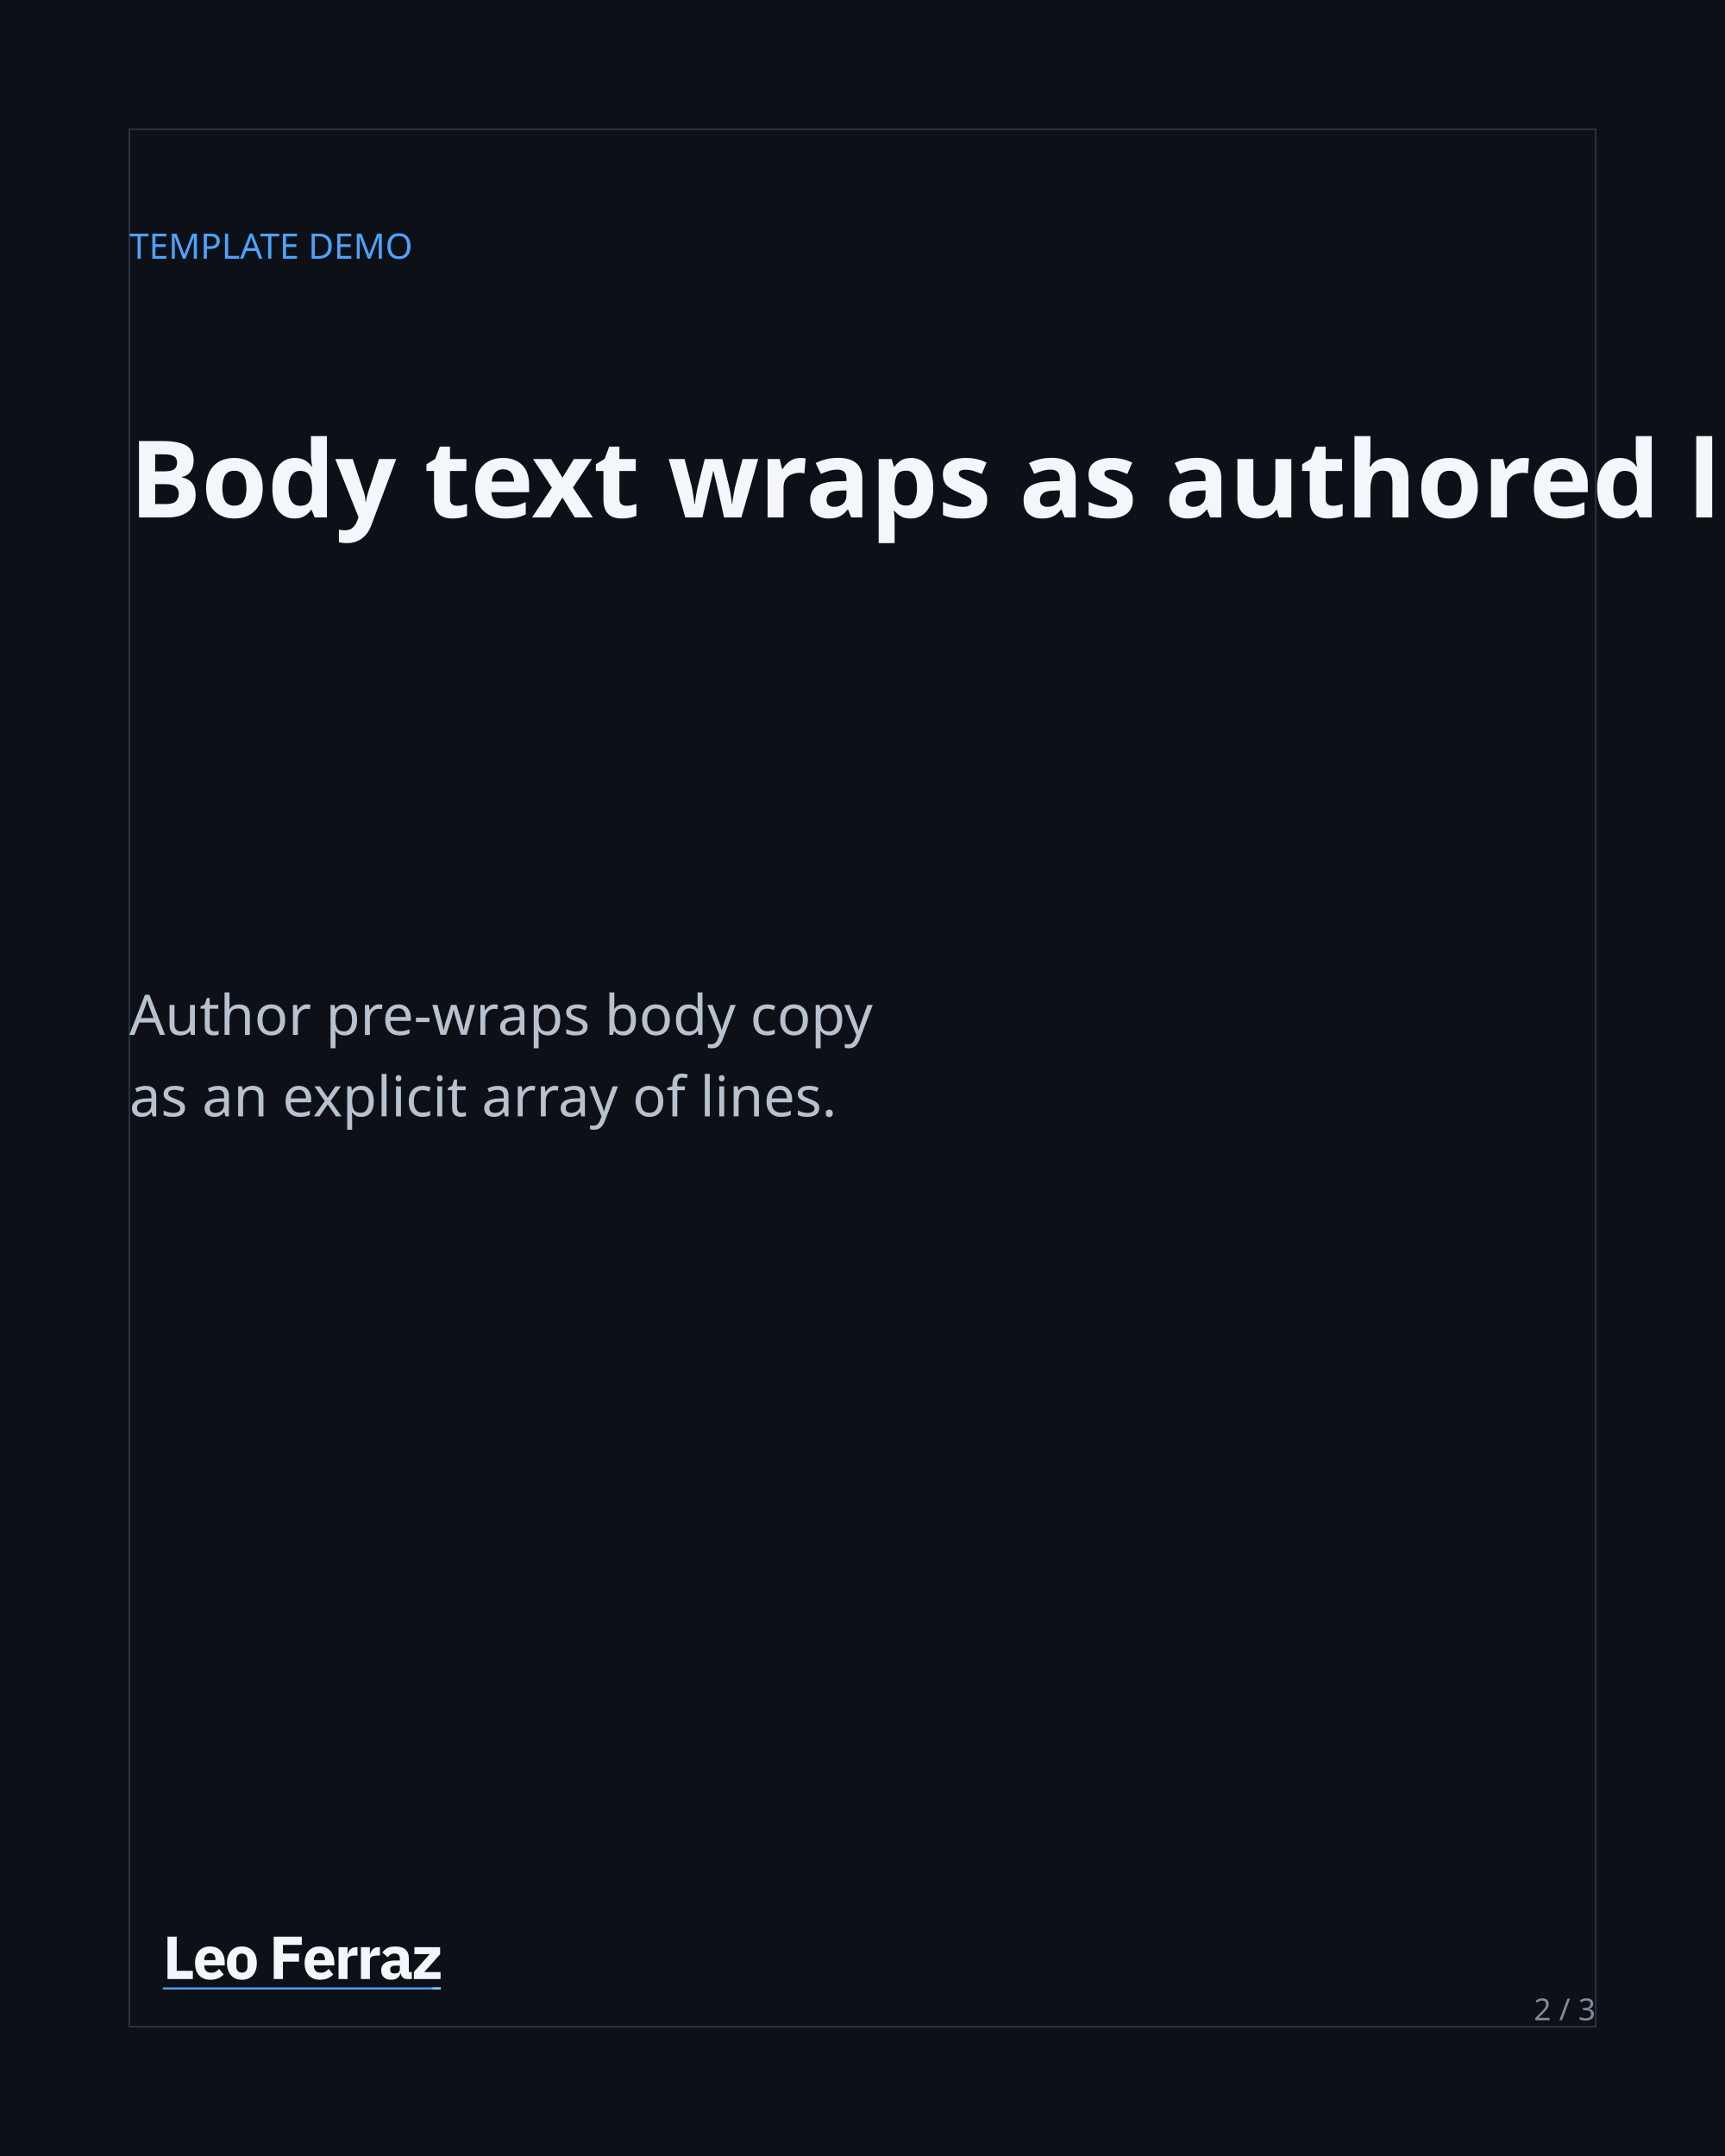
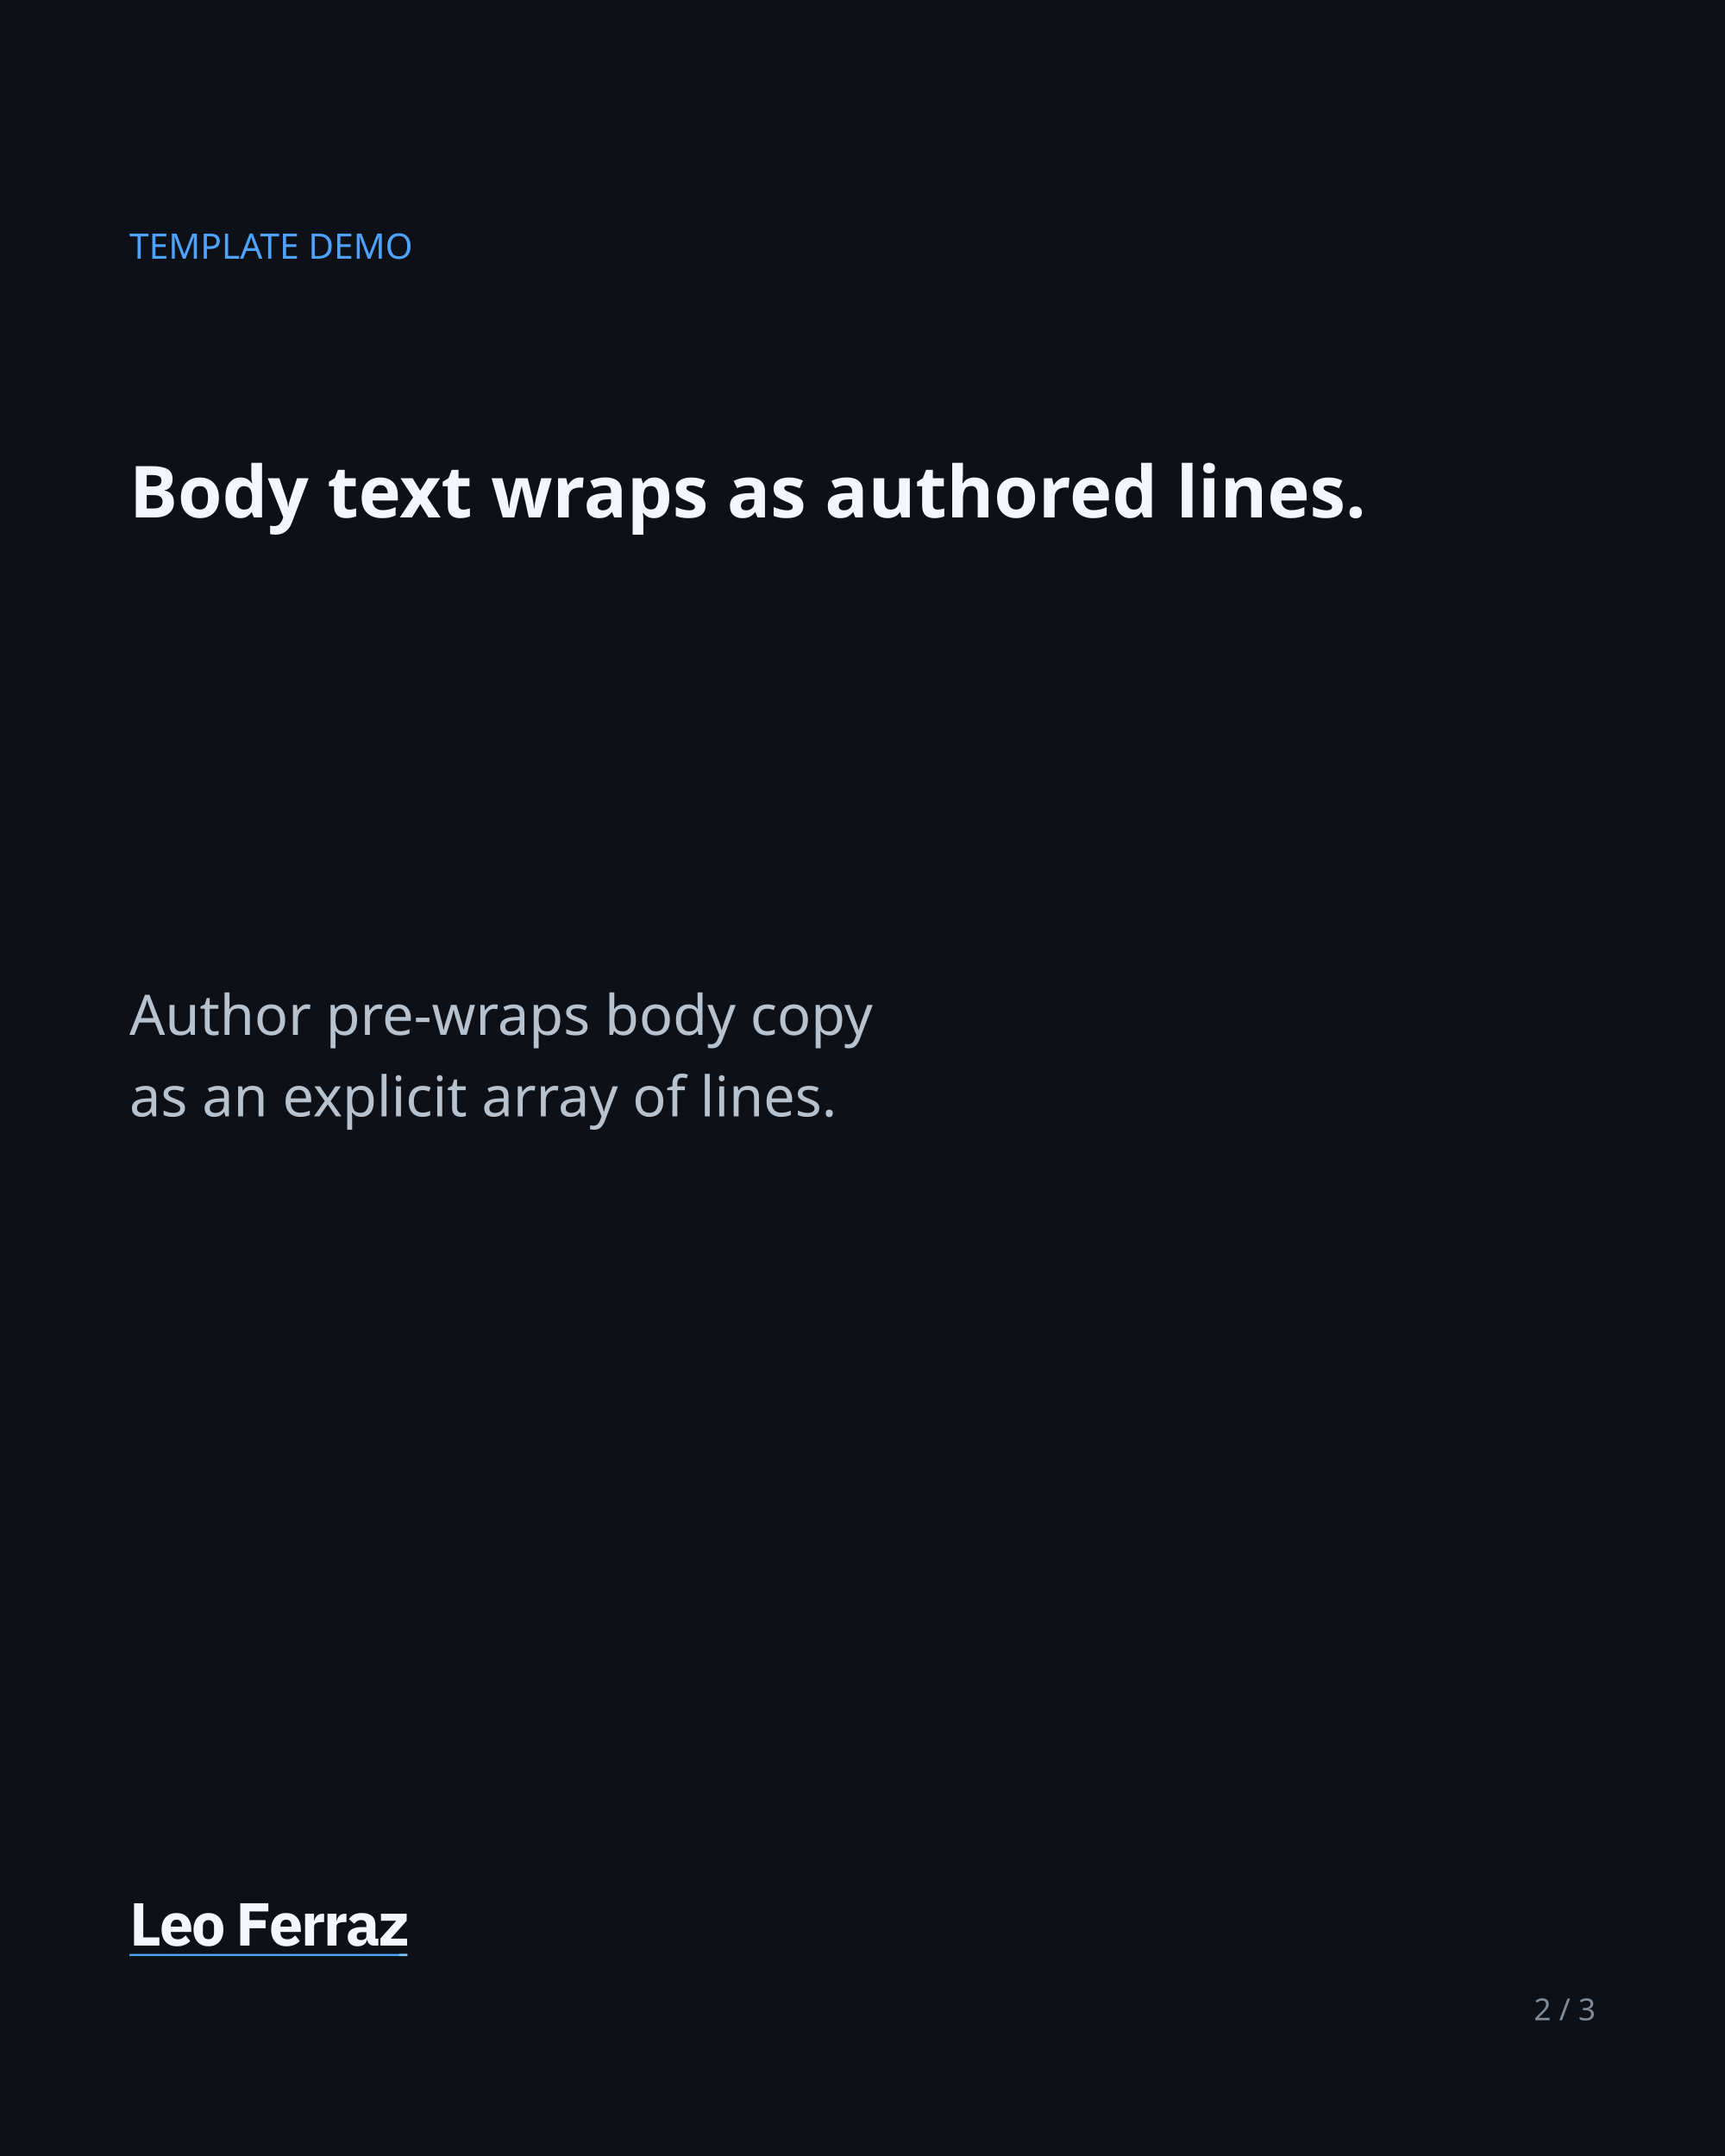
<svg xmlns="http://www.w3.org/2000/svg" viewBox="0 0 1080 1350" width="1080" height="1350">
  <rect width="1080" height="1350" fill="#0D1117" />
-   <rect x="81" y="81" width="918" height="1188" fill="none" stroke="#2A3543" />
  <text x="81" y="162" fill="#4DA3FF" font-family="IBM Plex Mono" font-size="22px" font-weight="500" text-anchor="start">TEMPLATE DEMO</text>
-   <text x="81" y="324" fill="#F3F6FA" font-family="IBM Plex Sans" font-size="67px" font-weight="600" text-anchor="start">Body text wraps as authored lines.</text>
+   <text x="81" y="324" fill="#F3F6FA" font-family="IBM Plex Sans" font-size="45px" font-weight="600" text-anchor="start">Body text wraps as authored lines.</text>
  <text x="81" y="648" fill="#B7C2CE" font-family="IBM Plex Sans" font-size="35px" font-weight="400" text-anchor="start">Author pre-wraps body copy</text>
  <text x="81" y="699" fill="#B7C2CE" font-family="IBM Plex Sans" font-size="35px" font-weight="400" text-anchor="start">as an explicit array of lines.</text>
  <text x="999" y="1265" fill="#7F8B99" font-family="IBM Plex Mono" font-size="19px" font-weight="500" text-anchor="end">2 / 3</text>
-   <g data-signature-variant="wordmark-only" transform="translate(81 1179.327) scale(0.65455)">
+   <g data-signature-variant="wordmark-only" transform="translate(60.055 1158.382) scale(0.65455)">
    <path d="M60.71 91.45L36.47 91.45L36.47 50.97L45.28 50.97L45.28 83.62L60.71 83.62Z" fill="#F3F6FA" />
    <path d="M77.41 92.15Q72.77 92.15 69.5 90.2Q66.22 88.26 64.51 84.66Q62.8 81.07 62.8 76.2Q62.8 71.38 64.45 67.82Q66.1 64.25 69.29 62.28Q72.48 60.3 77.07 60.3Q82.11 60.3 85.22 62.48Q88.32 64.65 89.77 68.19Q91.22 71.73 91.22 75.85L91.22 78.4L71.67 78.4L71.67 78.86Q71.67 81.88 73.33 83.65Q74.98 85.42 78.4 85.42Q81.13 85.42 82.78 84.32Q84.43 83.21 85.88 81.76L90.17 87.1Q88.14 89.42 84.87 90.78Q81.59 92.15 77.41 92.15ZM77.24 66.63Q75.5 66.63 74.25 67.41Q73.01 68.19 72.34 69.58Q71.67 70.98 71.67 72.89L71.67 73.35L82.34 73.35L82.34 72.83Q82.34 70.98 81.79 69.58Q81.24 68.19 80.11 67.41Q78.98 66.63 77.24 66.63Z" fill="#F3F6FA" />
    <path d="M107.63 92.15Q103.17 92.15 99.98 90.2Q96.79 88.26 95.08 84.66Q93.36 81.07 93.36 76.2Q93.36 71.27 95.08 67.73Q96.79 64.19 99.98 62.25Q103.17 60.3 107.63 60.3Q112.1 60.3 115.29 62.25Q118.48 64.19 120.19 67.73Q121.9 71.27 121.9 76.2Q121.9 81.07 120.19 84.66Q118.48 88.26 115.29 90.2Q112.1 92.15 107.63 92.15ZM107.63 85.36Q110.18 85.36 111.58 83.77Q112.97 82.17 112.97 79.33L112.97 73.12Q112.97 70.22 111.58 68.66Q110.18 67.09 107.63 67.09Q105.14 67.09 103.72 68.66Q102.3 70.22 102.3 73.12L102.3 79.33Q102.3 82.17 103.72 83.77Q105.14 85.36 107.63 85.36Z" fill="#F3F6FA" />
    <path d="M146.9 91.45L138.08 91.45L138.08 50.97L164.94 50.97L164.94 58.8L146.9 58.8L146.9 67.09L162.27 67.09L162.27 74.86L146.9 74.86Z" fill="#F3F6FA" />
    <path d="M182.22 92.15Q177.58 92.15 174.3 90.2Q171.03 88.26 169.32 84.66Q167.6 81.07 167.6 76.2Q167.6 71.38 169.26 67.82Q170.91 64.25 174.1 62.28Q177.29 60.3 181.87 60.3Q186.92 60.3 190.02 62.48Q193.12 64.65 194.57 68.19Q196.02 71.73 196.02 75.85L196.02 78.4L176.48 78.4L176.48 78.86Q176.48 81.88 178.13 83.65Q179.78 85.42 183.21 85.42Q185.93 85.42 187.58 84.32Q189.24 83.21 190.69 81.76L194.98 87.1Q192.95 89.42 189.67 90.78Q186.4 92.15 182.22 92.15ZM182.05 66.63Q180.31 66.63 179.06 67.41Q177.81 68.19 177.15 69.58Q176.48 70.98 176.48 72.89L176.48 73.35L187.15 73.35L187.15 72.83Q187.15 70.98 186.6 69.58Q186.05 68.19 184.92 67.41Q183.79 66.63 182.05 66.63Z" fill="#F3F6FA" />
    <path d="M208.67 91.45L200.08 91.45L200.08 61L208.67 61L208.67 67.61L208.96 67.61Q209.31 65.93 210.23 64.42Q211.16 62.91 212.76 61.96Q214.35 61 216.73 61L218.24 61L218.24 69L216.09 69Q213.6 69 211.95 69.44Q210.29 69.87 209.48 70.86Q208.67 71.85 208.67 73.64Z" fill="#F3F6FA" />
    <path d="M230.07 91.45L221.49 91.45L221.49 61L230.07 61L230.07 67.61L230.36 67.61Q230.71 65.93 231.64 64.42Q232.56 62.91 234.16 61.96Q235.75 61 238.13 61L239.64 61L239.64 69L237.49 69Q235 69 233.35 69.44Q231.69 69.87 230.88 70.86Q230.07 71.85 230.07 73.64Z" fill="#F3F6FA" />
    <path d="M270.15 91.45L265.39 91.45Q263.83 91.45 262.46 90.67Q261.1 89.88 260.29 88.35Q259.48 86.81 259.48 84.66L259.48 83.91L261.33 86.11L259.24 86.11Q258.55 89.07 256.17 90.61Q253.79 92.15 250.31 92.15Q245.73 92.15 243.29 89.68Q240.86 87.22 240.86 83.27Q240.86 80.02 242.45 77.94Q244.05 75.85 246.98 74.8Q249.91 73.76 253.91 73.76L258.72 73.76L258.72 71.85Q258.72 69.64 257.56 68.34Q256.4 67.03 253.68 67.03Q251.12 67.03 249.62 68.13Q248.11 69.24 247.12 70.63L242.02 66.1Q243.87 63.38 246.72 61.84Q249.56 60.3 254.31 60.3Q260.75 60.3 264.03 63.18Q267.31 66.05 267.31 71.44L267.31 84.78L270.15 84.78ZM258.72 78.63L254.55 78.63Q252.05 78.63 250.78 79.5Q249.5 80.37 249.5 82.05L249.5 82.92Q249.5 84.55 250.54 85.36Q251.59 86.17 253.5 86.17Q254.95 86.17 256.11 85.77Q257.27 85.36 258 84.49Q258.72 83.62 258.72 82.23Z" fill="#F3F6FA" />
    <path d="M297.64 91.45L272.12 91.45L272.12 84.66L287.26 67.67L272.64 67.67L272.64 61L297.23 61L297.23 67.73L282.04 84.78L297.64 84.78Z" fill="#F3F6FA" />
    <rect data-accent="underline-line" x="32" y="99.45" width="265.872" height="2" fill="#4DA3FF" />
    <rect data-accent="underline-terminal" x="289.872" y="99.45" width="8" height="2" fill="#86C5FF" />
  </g>
</svg>
